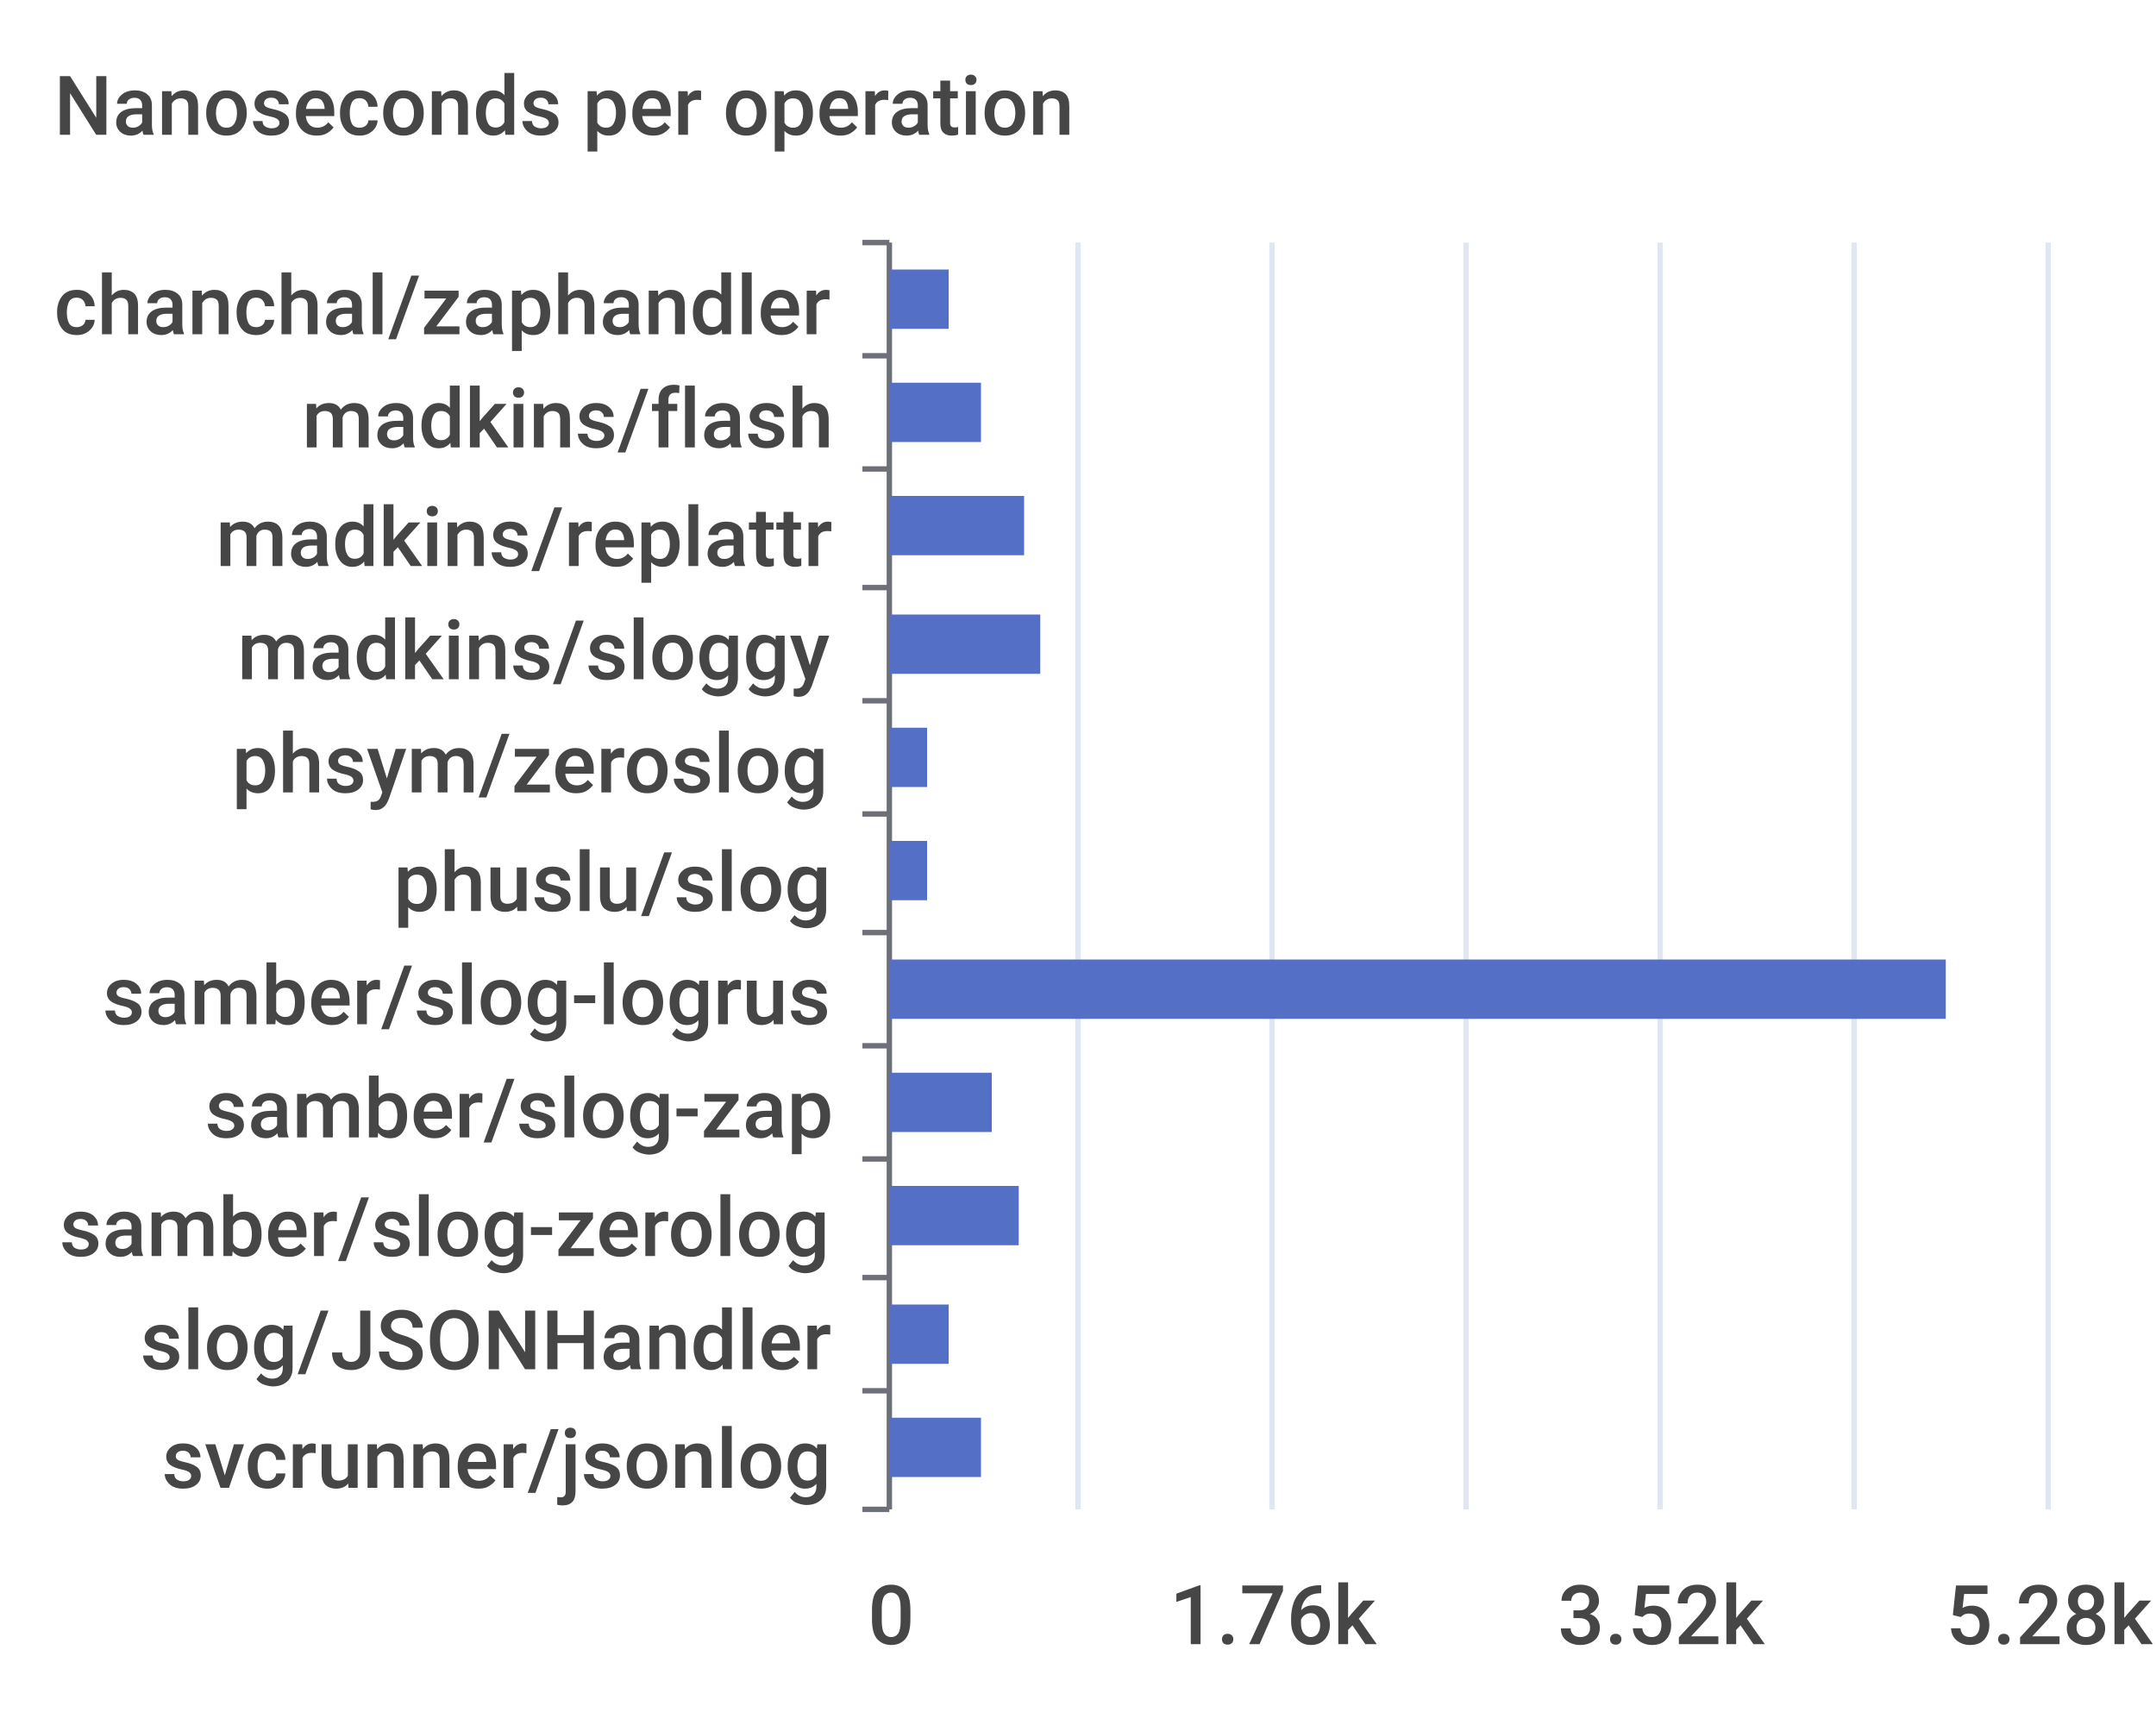
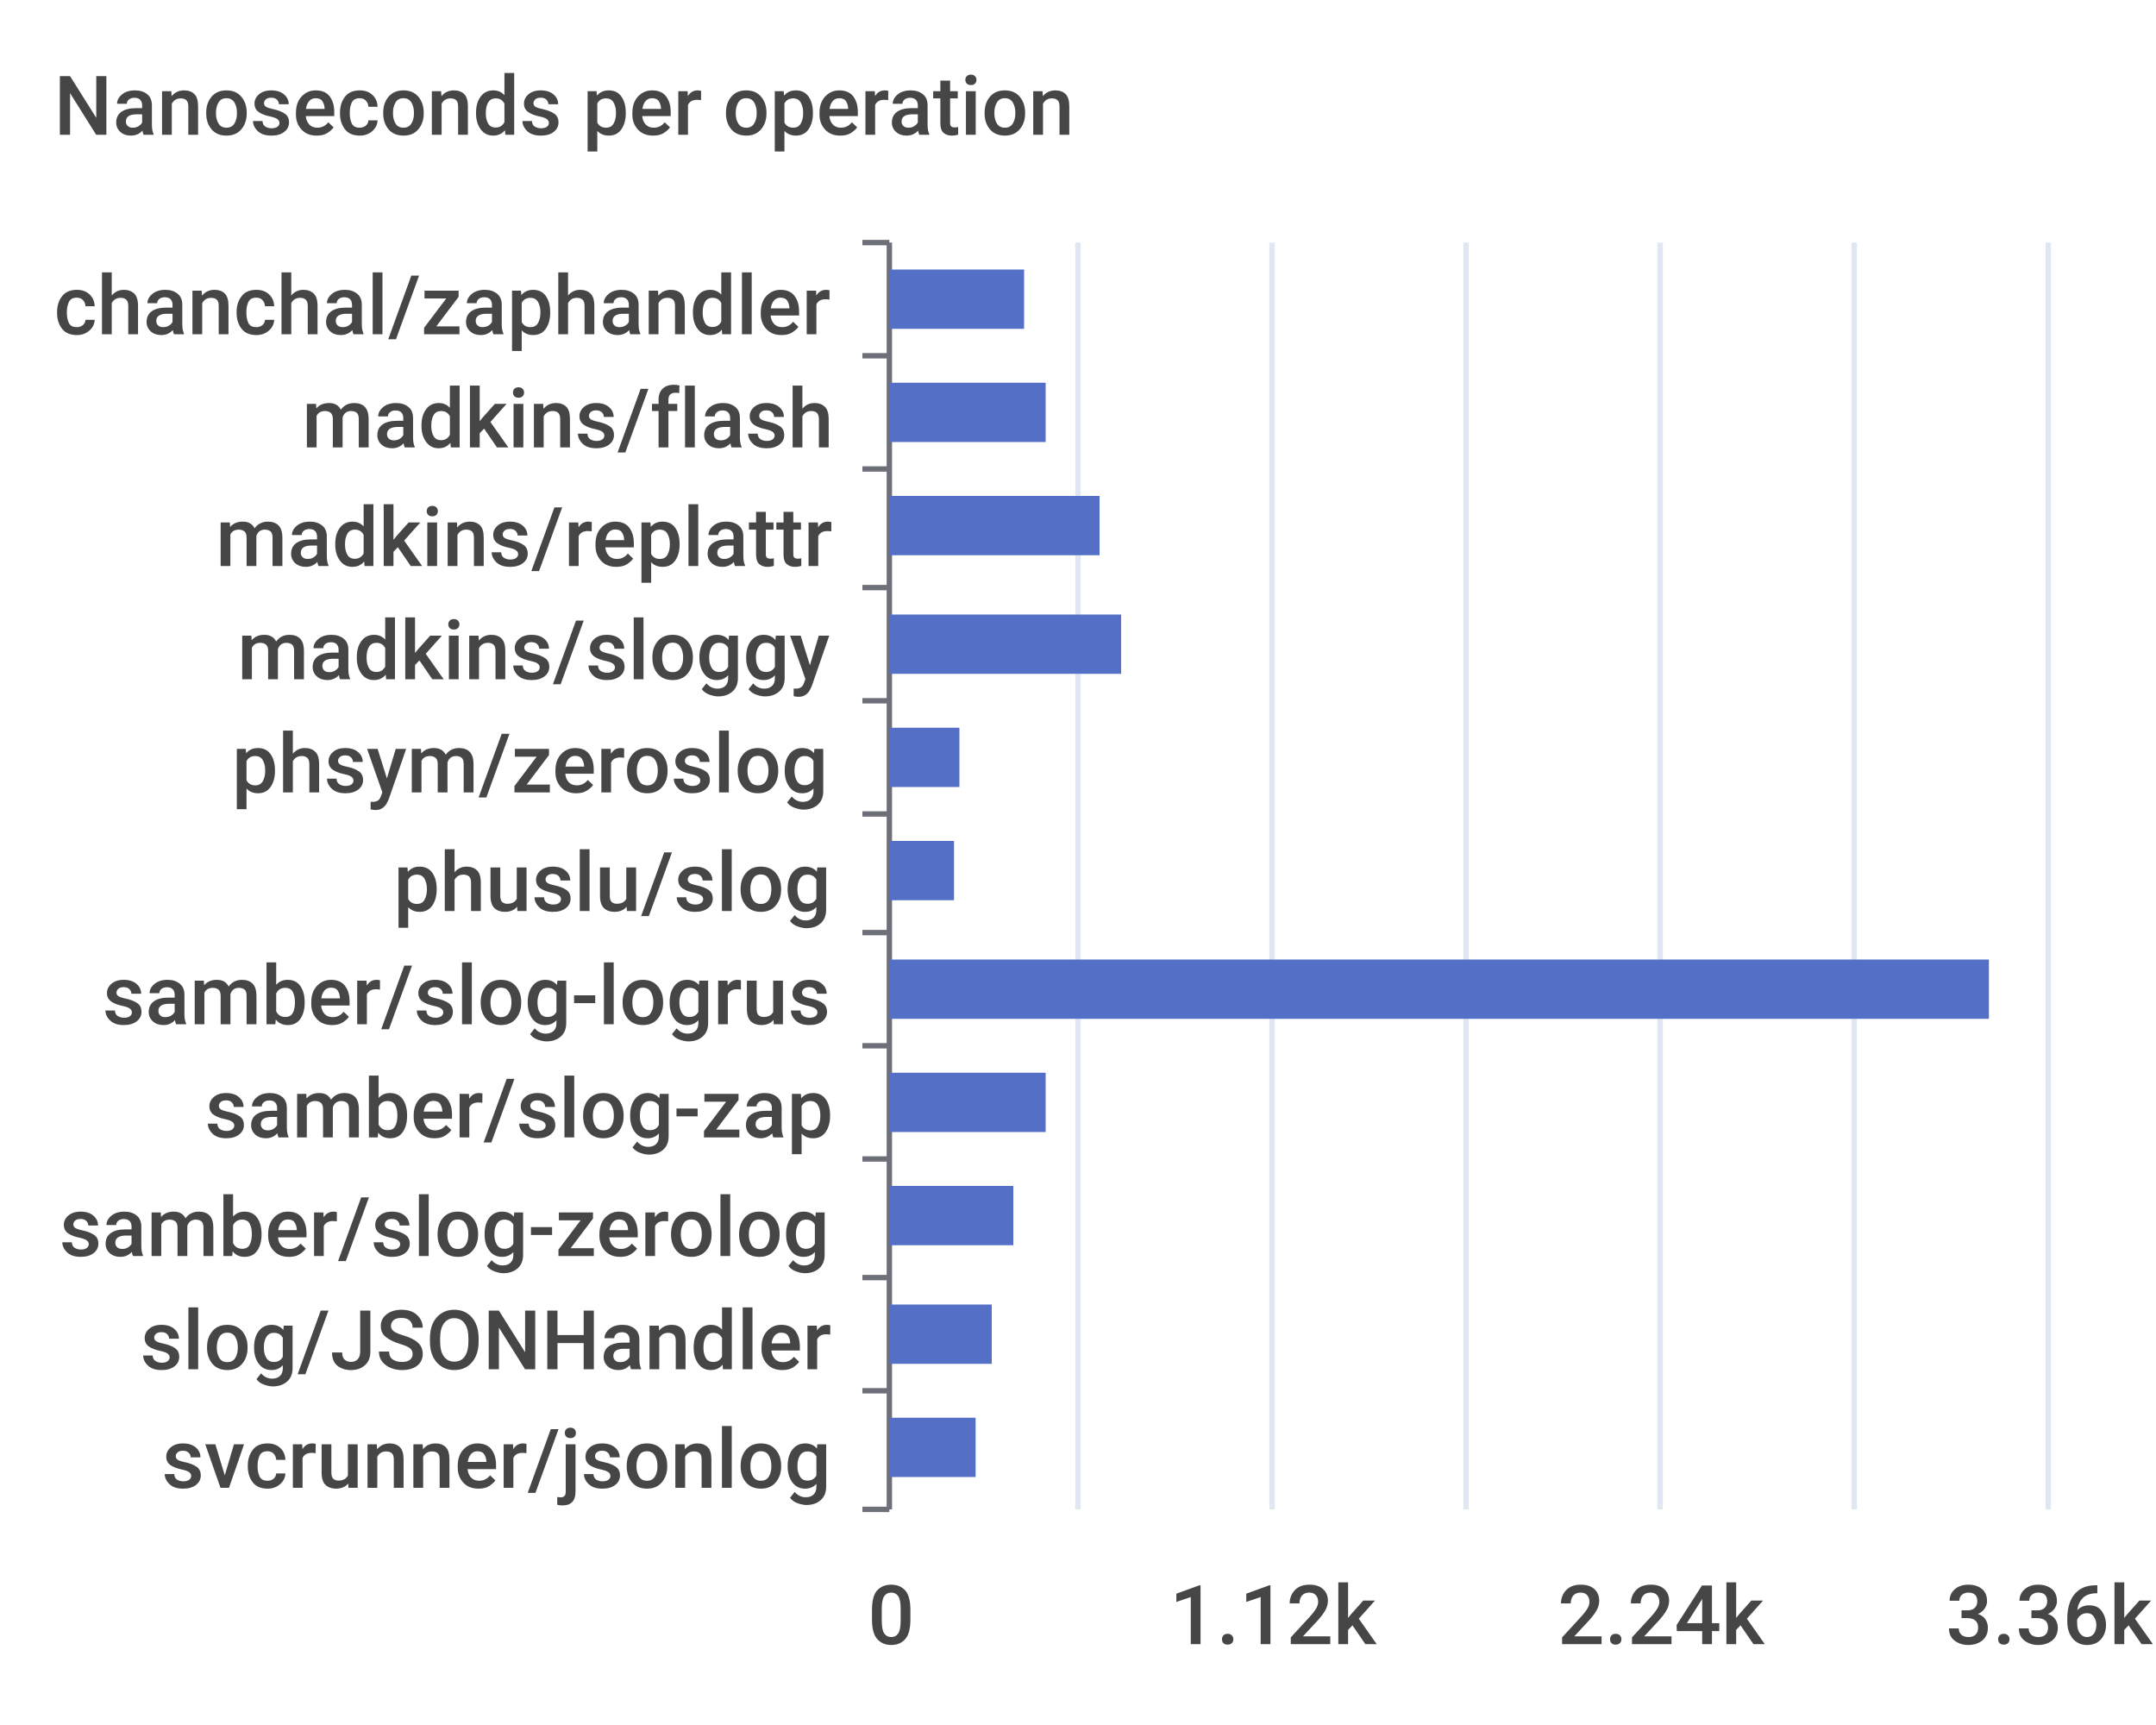
<svg xmlns="http://www.w3.org/2000/svg" width="400" height="320">\n<path d="M 0 0 L 400 0 L 400 320 L 0 320 L 0 0" style="stroke-width:0;stroke:none;fill:rgba(255,255,255,1.0)" />
  <text x="10" y="25" style="stroke-width:0;stroke:none;fill:rgba(70,70,70,1.0);font-size:15.3px;font-family:'Roboto Medium',sans-serif">Nanoseconds per operation</text>
  <path d="M 160 45 L 165 45" style="stroke-width:1;stroke:rgba(110,112,121,1.0);fill:none" />
  <path d="M 160 66 L 165 66" style="stroke-width:1;stroke:rgba(110,112,121,1.0);fill:none" />
  <path d="M 160 87 L 165 87" style="stroke-width:1;stroke:rgba(110,112,121,1.0);fill:none" />
  <path d="M 160 109 L 165 109" style="stroke-width:1;stroke:rgba(110,112,121,1.0);fill:none" />
  <path d="M 160 130 L 165 130" style="stroke-width:1;stroke:rgba(110,112,121,1.0);fill:none" />
  <path d="M 160 151 L 165 151" style="stroke-width:1;stroke:rgba(110,112,121,1.0);fill:none" />
  <path d="M 160 173 L 165 173" style="stroke-width:1;stroke:rgba(110,112,121,1.0);fill:none" />
  <path d="M 160 194 L 165 194" style="stroke-width:1;stroke:rgba(110,112,121,1.0);fill:none" />
  <path d="M 160 215 L 165 215" style="stroke-width:1;stroke:rgba(110,112,121,1.0);fill:none" />
  <path d="M 160 237 L 165 237" style="stroke-width:1;stroke:rgba(110,112,121,1.0);fill:none" />
  <path d="M 160 258 L 165 258" style="stroke-width:1;stroke:rgba(110,112,121,1.0);fill:none" />
  <path d="M 160 280 L 165 280" style="stroke-width:1;stroke:rgba(110,112,121,1.0);fill:none" />
  <path d="M 165 45 L 165 280" style="stroke-width:1;stroke:rgba(110,112,121,1.0);fill:none" />
  <text x="10" y="62" style="stroke-width:0;stroke:none;fill:rgba(70,70,70,1.0);font-size:15.3px;font-family:'Roboto Medium',sans-serif">chanchal/zaphandler</text>
  <text x="56" y="83" style="stroke-width:0;stroke:none;fill:rgba(70,70,70,1.0);font-size:15.3px;font-family:'Roboto Medium',sans-serif">madkins/flash</text>
  <text x="40" y="105" style="stroke-width:0;stroke:none;fill:rgba(70,70,70,1.0);font-size:15.3px;font-family:'Roboto Medium',sans-serif">madkins/replattr</text>
  <text x="44" y="126" style="stroke-width:0;stroke:none;fill:rgba(70,70,70,1.0);font-size:15.3px;font-family:'Roboto Medium',sans-serif">madkins/sloggy</text>
  <text x="43" y="147" style="stroke-width:0;stroke:none;fill:rgba(70,70,70,1.0);font-size:15.3px;font-family:'Roboto Medium',sans-serif">phsym/zeroslog</text>
  <text x="73" y="169" style="stroke-width:0;stroke:none;fill:rgba(70,70,70,1.0);font-size:15.3px;font-family:'Roboto Medium',sans-serif">phuslu/slog</text>
  <text x="19" y="190" style="stroke-width:0;stroke:none;fill:rgba(70,70,70,1.0);font-size:15.3px;font-family:'Roboto Medium',sans-serif">samber/slog-logrus</text>
  <text x="38" y="211" style="stroke-width:0;stroke:none;fill:rgba(70,70,70,1.0);font-size:15.3px;font-family:'Roboto Medium',sans-serif">samber/slog-zap</text>
  <text x="11" y="233" style="stroke-width:0;stroke:none;fill:rgba(70,70,70,1.0);font-size:15.3px;font-family:'Roboto Medium',sans-serif">samber/slog-zerolog</text>
  <text x="26" y="254" style="stroke-width:0;stroke:none;fill:rgba(70,70,70,1.0);font-size:15.3px;font-family:'Roboto Medium',sans-serif">slog/JSONHandler</text>
  <text x="30" y="276" style="stroke-width:0;stroke:none;fill:rgba(70,70,70,1.0);font-size:15.3px;font-family:'Roboto Medium',sans-serif">svcrunner/jsonlog</text>
  <text x="161" y="305" style="stroke-width:0;stroke:none;fill:rgba(70,70,70,1.0);font-size:15.3px;font-family:'Roboto Medium',sans-serif">0</text>
-   <text x="217" y="305" style="stroke-width:0;stroke:none;fill:rgba(70,70,70,1.0);font-size:15.3px;font-family:'Roboto Medium',sans-serif">1.76k</text>
-   <text x="289" y="305" style="stroke-width:0;stroke:none;fill:rgba(70,70,70,1.0);font-size:15.3px;font-family:'Roboto Medium',sans-serif">3.52k</text>
-   <text x="361" y="305" style="stroke-width:0;stroke:none;fill:rgba(70,70,70,1.0);font-size:15.3px;font-family:'Roboto Medium',sans-serif">5.28k</text>
+   <text x="217" y="305" style="stroke-width:0;stroke:none;fill:rgba(70,70,70,1.0);font-size:15.3px;font-family:'Roboto Medium',sans-serif">1.12k</text>
+   <text x="289" y="305" style="stroke-width:0;stroke:none;fill:rgba(70,70,70,1.0);font-size:15.3px;font-family:'Roboto Medium',sans-serif">2.24k</text>
+   <text x="361" y="305" style="stroke-width:0;stroke:none;fill:rgba(70,70,70,1.0);font-size:15.3px;font-family:'Roboto Medium',sans-serif">3.36k</text>
  <path d="M 200 45 L 200 280" style="stroke-width:1;stroke:rgba(224,230,242,1.0);fill:none" />
  <path d="M 236 45 L 236 280" style="stroke-width:1;stroke:rgba(224,230,242,1.0);fill:none" />
  <path d="M 272 45 L 272 280" style="stroke-width:1;stroke:rgba(224,230,242,1.0);fill:none" />
  <path d="M 308 45 L 308 280" style="stroke-width:1;stroke:rgba(224,230,242,1.0);fill:none" />
  <path d="M 344 45 L 344 280" style="stroke-width:1;stroke:rgba(224,230,242,1.0);fill:none" />
  <path d="M 380 45 L 380 280" style="stroke-width:1;stroke:rgba(224,230,242,1.0);fill:none" />
-   <path d="M 165 263 L 182 263 L 182 274 L 165 274 L 165 263" style="stroke-width:0;stroke:none;fill:rgba(84,112,198,1.0)" />
-   <path d="M 165 242 L 176 242 L 176 253 L 165 253 L 165 242" style="stroke-width:0;stroke:none;fill:rgba(84,112,198,1.0)" />
-   <path d="M 165 220 L 189 220 L 189 231 L 165 231 L 165 220" style="stroke-width:0;stroke:none;fill:rgba(84,112,198,1.0)" />
-   <path d="M 165 199 L 184 199 L 184 210 L 165 210 L 165 199" style="stroke-width:0;stroke:none;fill:rgba(84,112,198,1.0)" />
-   <path d="M 165 178 L 361 178 L 361 189 L 165 189 L 165 178" style="stroke-width:0;stroke:none;fill:rgba(84,112,198,1.0)" />
-   <path d="M 165 156 L 172 156 L 172 167 L 165 167 L 165 156" style="stroke-width:0;stroke:none;fill:rgba(84,112,198,1.0)" />
-   <path d="M 165 135 L 172 135 L 172 146 L 165 146 L 165 135" style="stroke-width:0;stroke:none;fill:rgba(84,112,198,1.0)" />
-   <path d="M 165 114 L 193 114 L 193 125 L 165 125 L 165 114" style="stroke-width:0;stroke:none;fill:rgba(84,112,198,1.0)" />
-   <path d="M 165 92 L 190 92 L 190 103 L 165 103 L 165 92" style="stroke-width:0;stroke:none;fill:rgba(84,112,198,1.0)" />
-   <path d="M 165 71 L 182 71 L 182 82 L 165 82 L 165 71" style="stroke-width:0;stroke:none;fill:rgba(84,112,198,1.0)" />
-   <path d="M 165 50 L 176 50 L 176 61 L 165 61 L 165 50" style="stroke-width:0;stroke:none;fill:rgba(84,112,198,1.0)" />
+   <path d="M 165 263 L 181 263 L 181 274 L 165 274 L 165 263" style="stroke-width:0;stroke:none;fill:rgba(84,112,198,1.0)" />
+   <path d="M 165 242 L 184 242 L 184 253 L 165 253 L 165 242" style="stroke-width:0;stroke:none;fill:rgba(84,112,198,1.0)" />
+   <path d="M 165 220 L 188 220 L 188 231 L 165 231 L 165 220" style="stroke-width:0;stroke:none;fill:rgba(84,112,198,1.0)" />
+   <path d="M 165 199 L 194 199 L 194 210 L 165 210 L 165 199" style="stroke-width:0;stroke:none;fill:rgba(84,112,198,1.0)" />
+   <path d="M 165 178 L 369 178 L 369 189 L 165 189 L 165 178" style="stroke-width:0;stroke:none;fill:rgba(84,112,198,1.0)" />
+   <path d="M 165 156 L 177 156 L 177 167 L 165 167 L 165 156" style="stroke-width:0;stroke:none;fill:rgba(84,112,198,1.0)" />
+   <path d="M 165 135 L 178 135 L 178 146 L 165 146 L 165 135" style="stroke-width:0;stroke:none;fill:rgba(84,112,198,1.0)" />
+   <path d="M 165 114 L 208 114 L 208 125 L 165 125 L 165 114" style="stroke-width:0;stroke:none;fill:rgba(84,112,198,1.0)" />
+   <path d="M 165 92 L 204 92 L 204 103 L 165 103 L 165 92" style="stroke-width:0;stroke:none;fill:rgba(84,112,198,1.0)" />
+   <path d="M 165 71 L 194 71 L 194 82 L 165 82 L 165 71" style="stroke-width:0;stroke:none;fill:rgba(84,112,198,1.0)" />
+   <path d="M 165 50 L 190 50 L 190 61 L 165 61 L 165 50" style="stroke-width:0;stroke:none;fill:rgba(84,112,198,1.0)" />
</svg>
